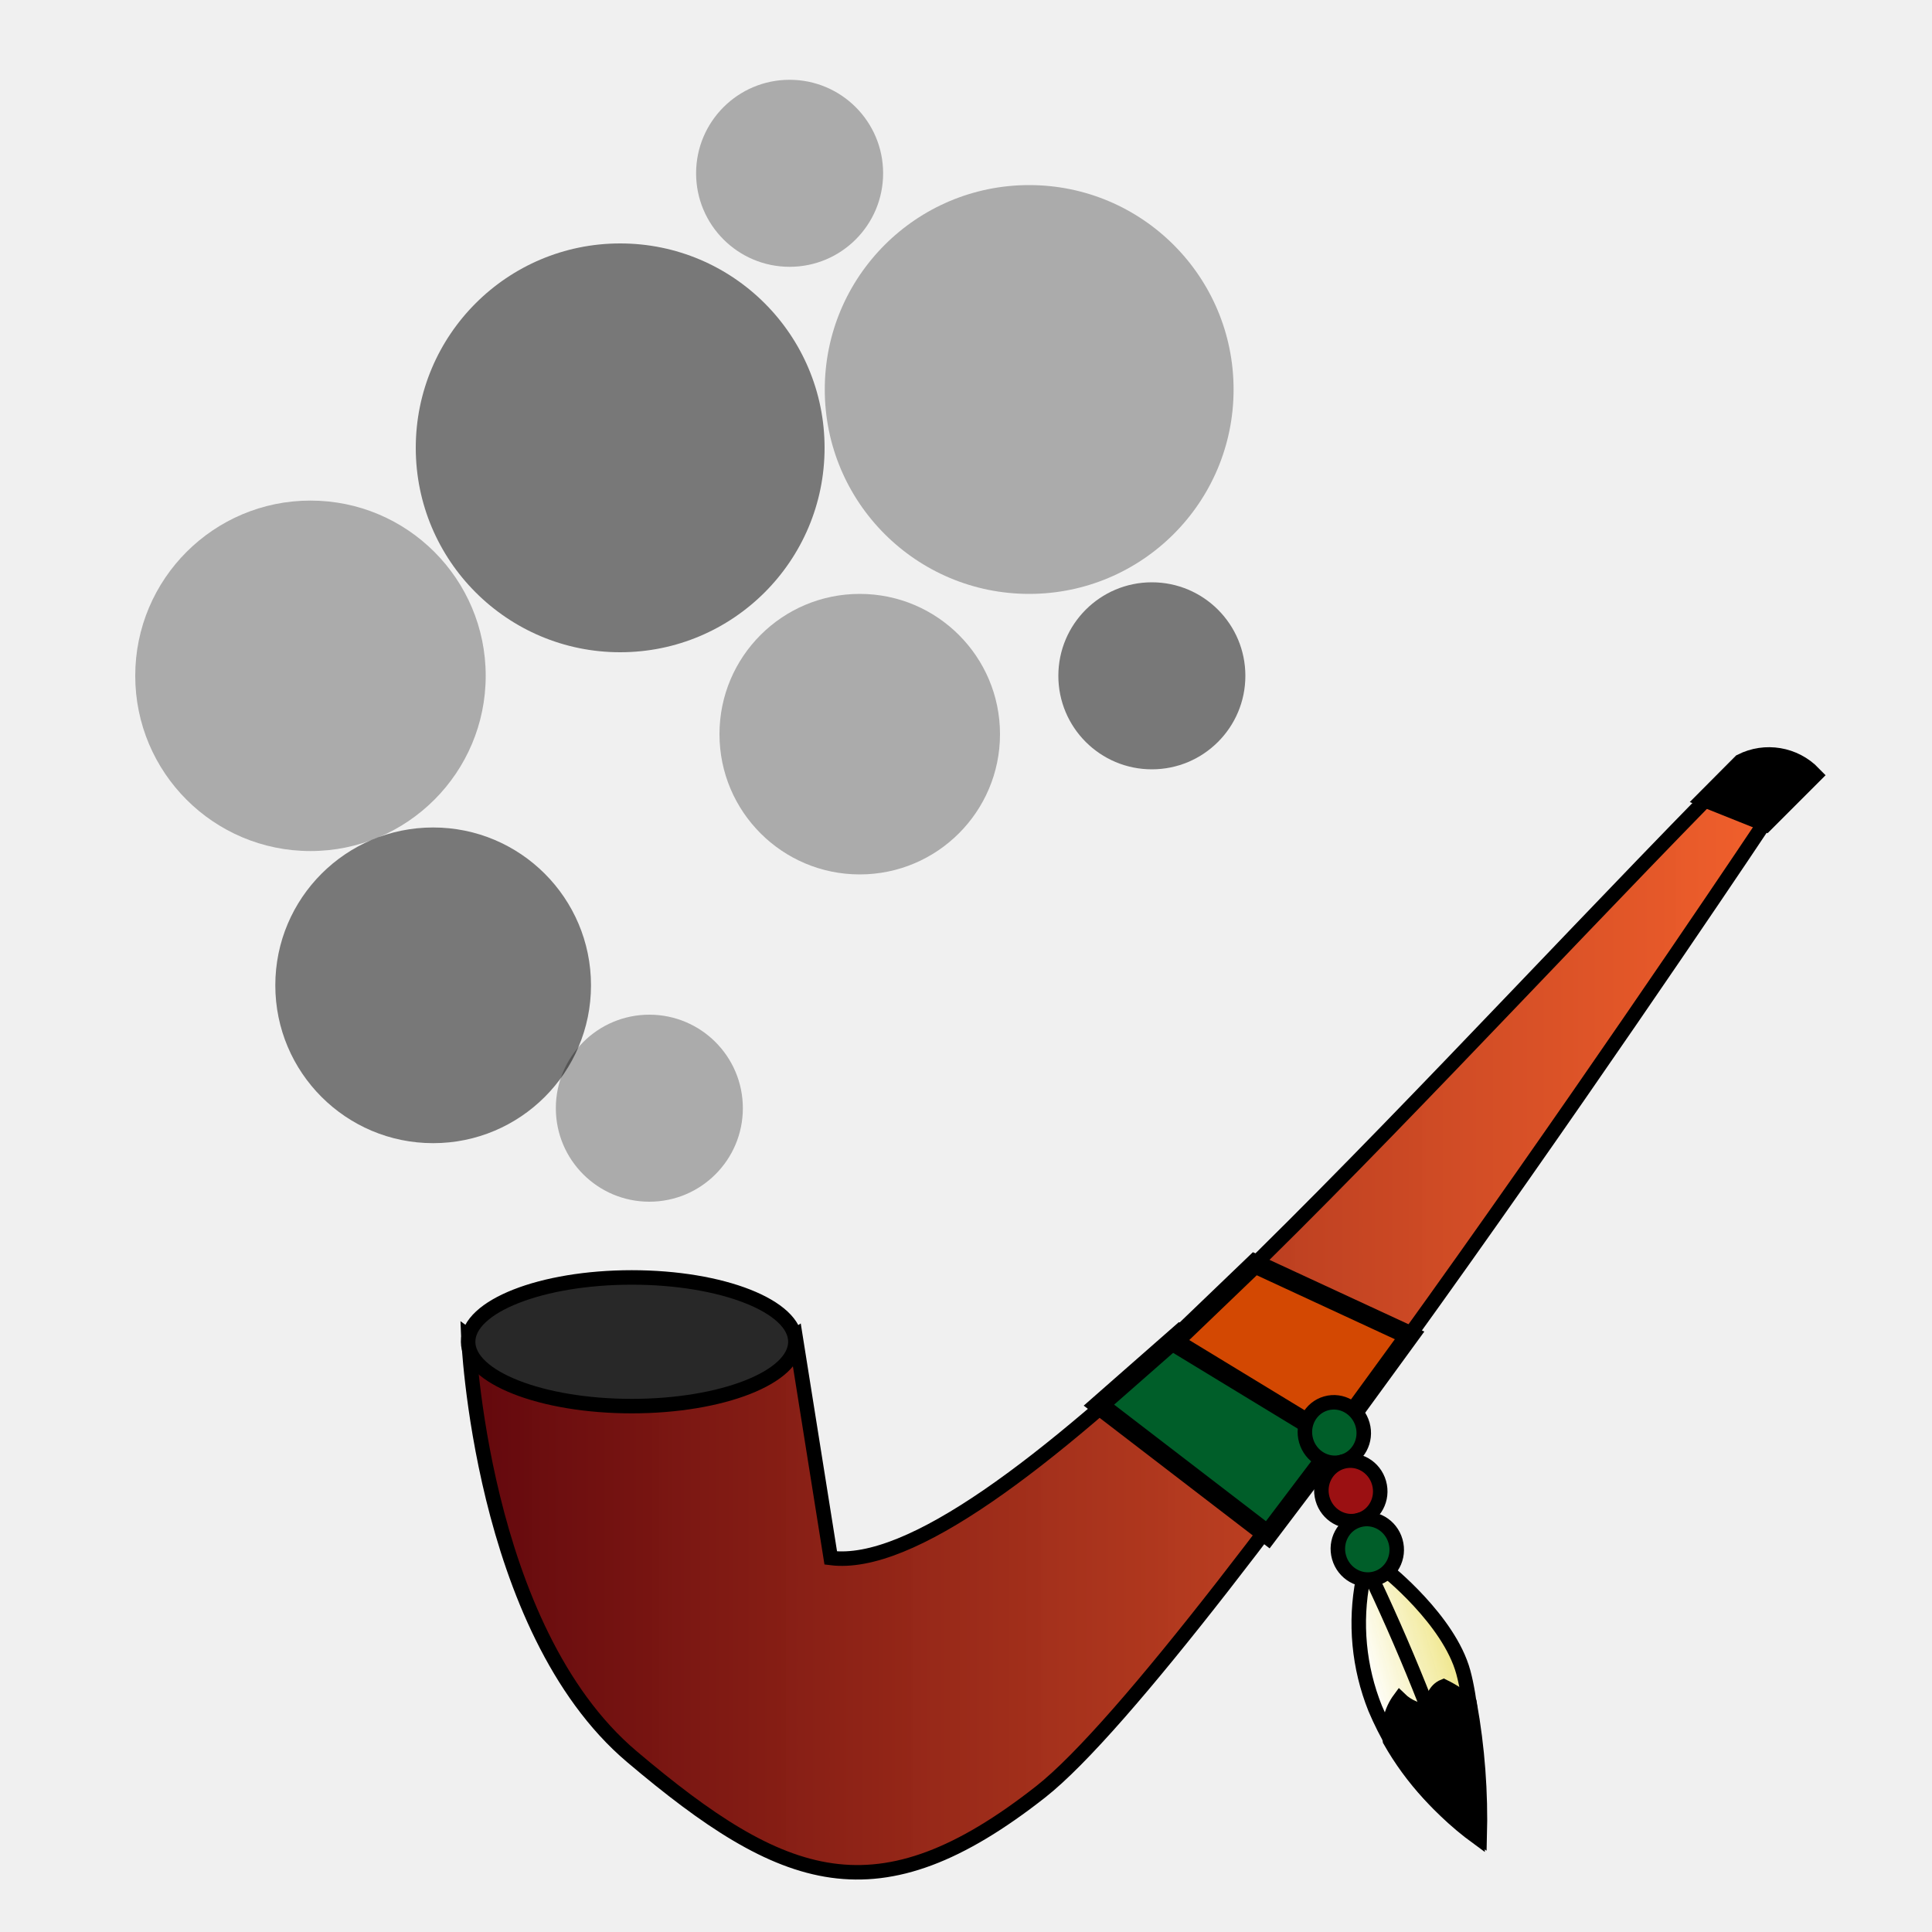
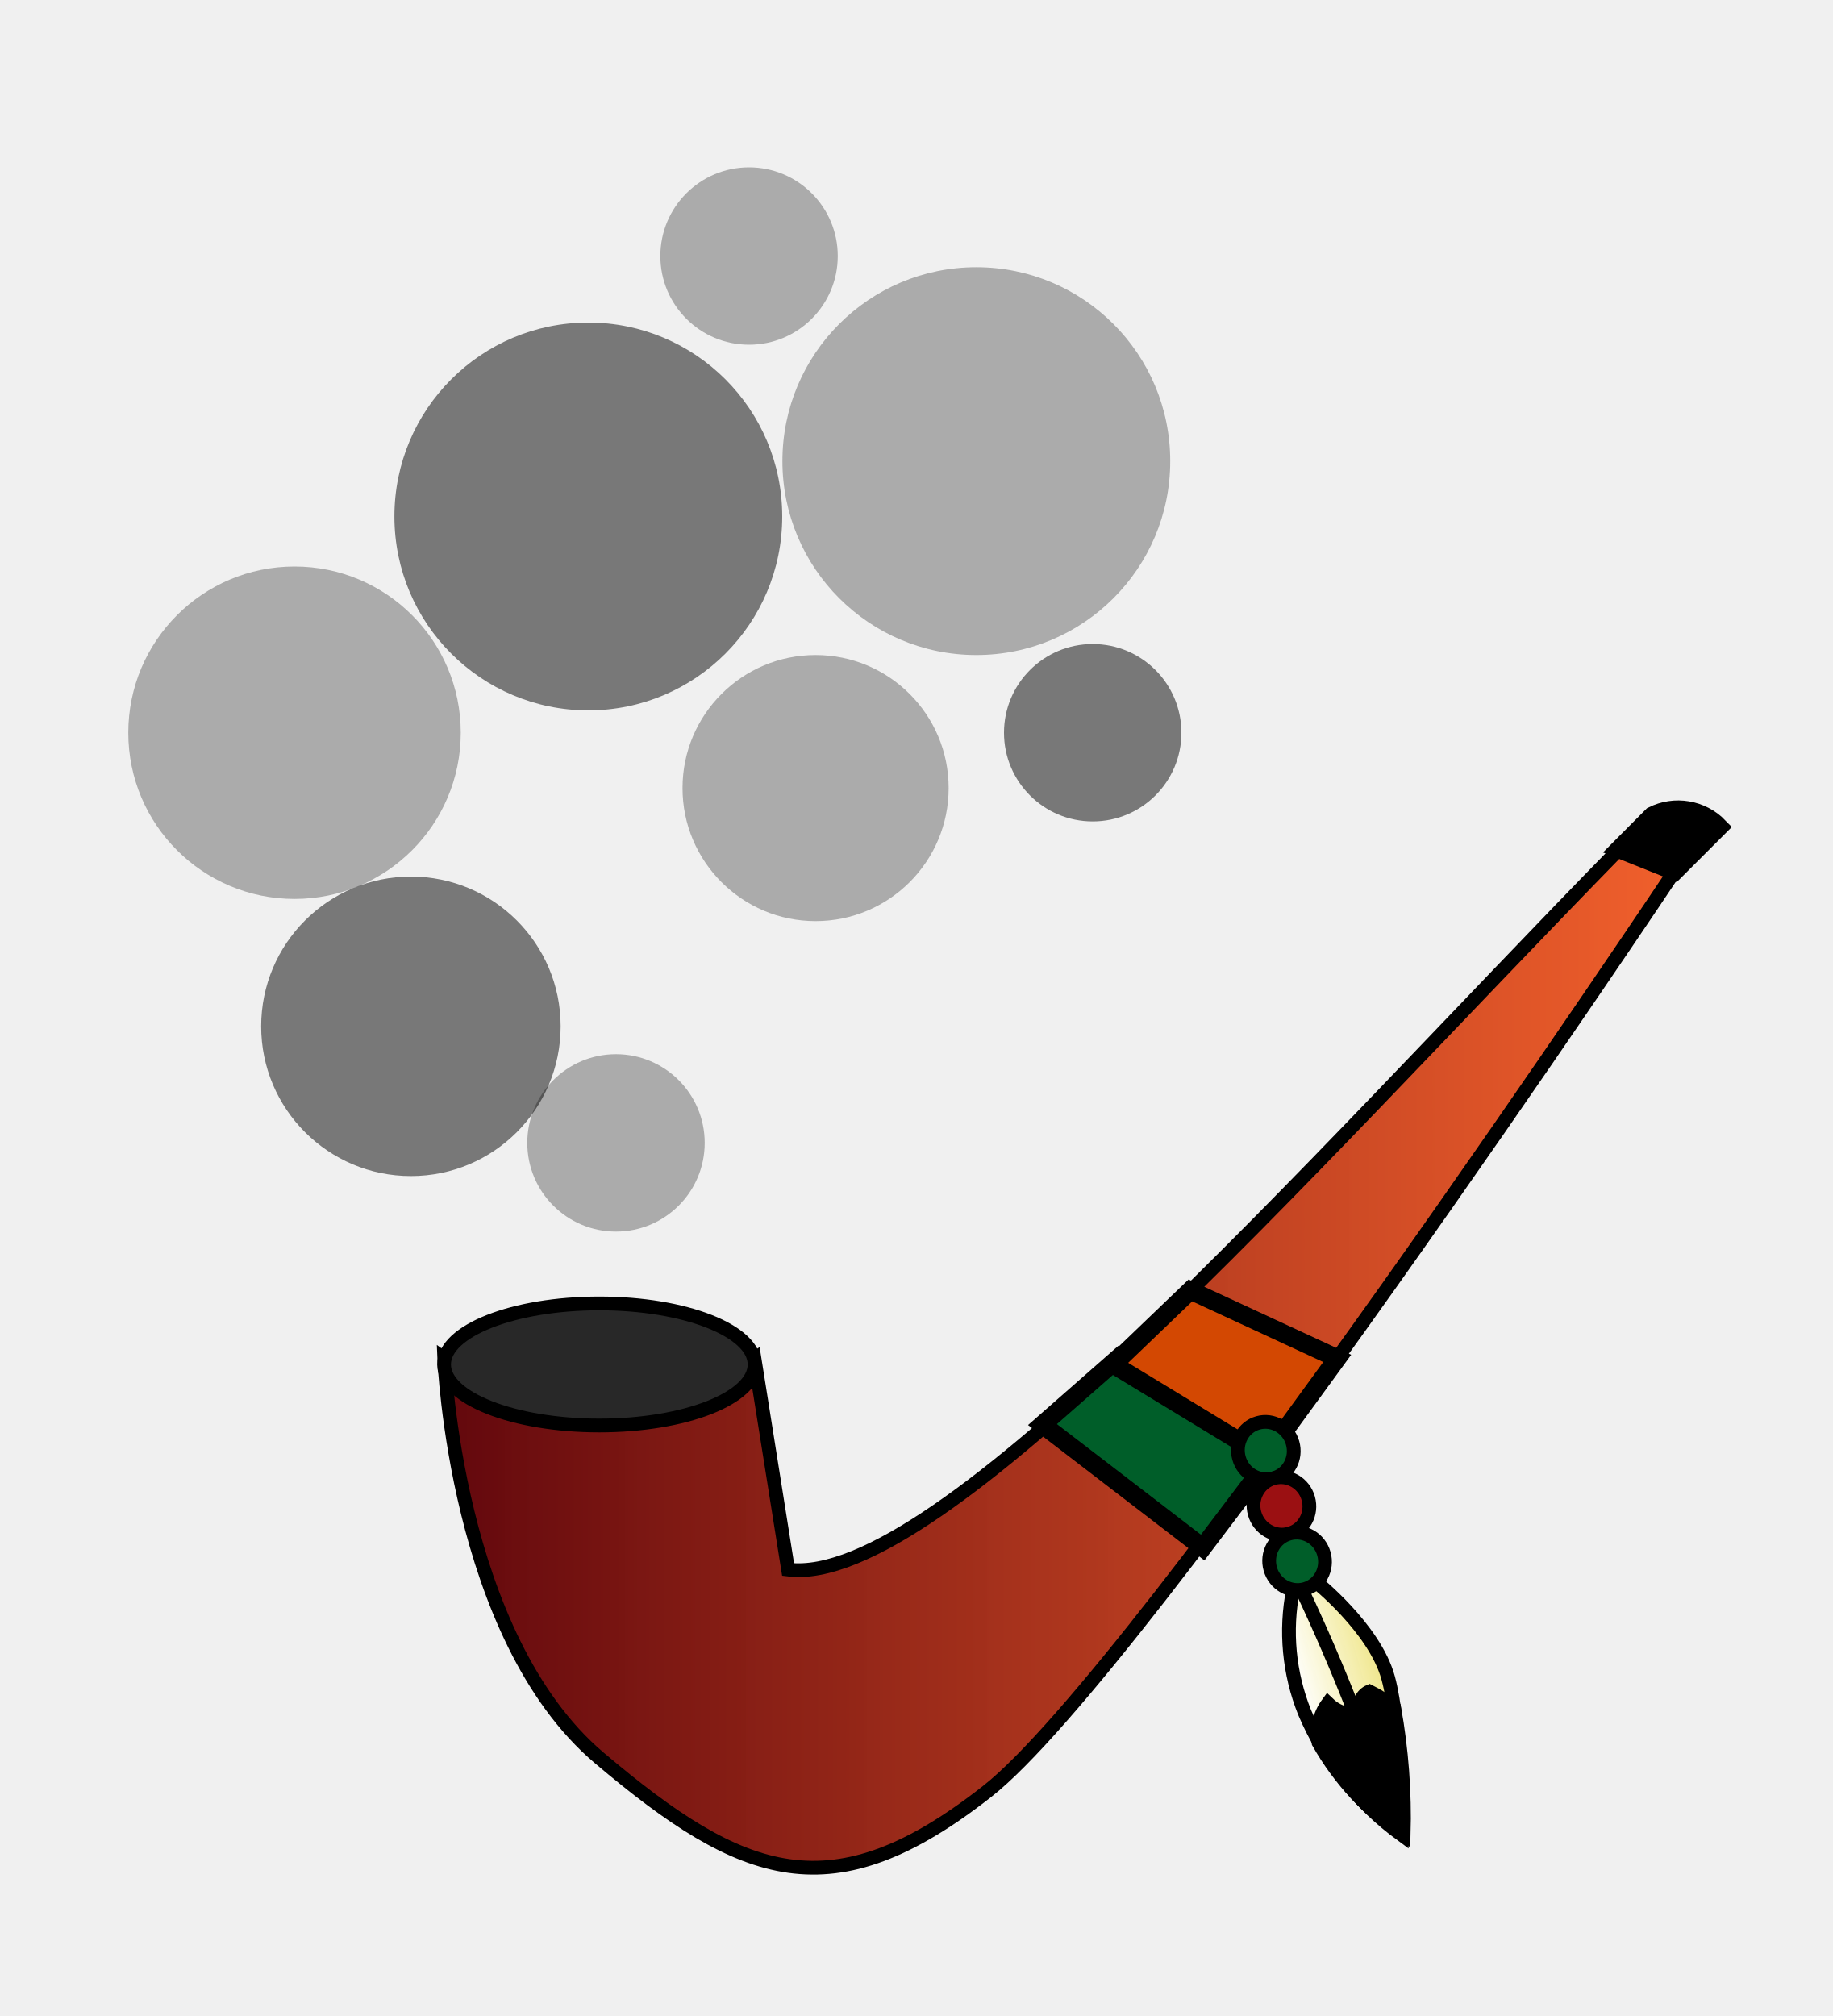
- <svg xmlns="http://www.w3.org/2000/svg" id="Layer_1" data-name="Layer 1" width="100" height="100" viewBox="0 0 100 100">
+ <svg xmlns="http://www.w3.org/2000/svg" id="Layer_1" data-name="Layer 1" width="100" height="110" viewBox="0 -5 100 110">
  <defs>
    <linearGradient id="linear-gradient" x1="24.24" y1="69.12" x2="91.37" y2="69.12" gradientUnits="userSpaceOnUse">
      <stop offset="0" stop-color="#63080d" />
      <stop offset="1" stop-color="#f15a24" stop-opacity="0.96" />
    </linearGradient>
    <linearGradient id="linear-gradient-2" x1="38.98" y1="-218.51" x2="43.91" y2="-218.51" gradientTransform="translate(93.56 309.82) rotate(-15.87)" gradientUnits="userSpaceOnUse">
      <stop offset="0" stop-color="#fff" />
      <stop offset="1" stop-color="#efe584" stop-opacity="0.96" />
    </linearGradient>
  </defs>
  <path d="M88.35,41.33C71,59.08,51.23,81.69,43,80.64L41.17,69.15c-5.73,4-11.38,4.1-16.93,0,0,0,.6,15.12,8.46,21.77s12.71,8.47,21.17,1.82,37.5-50.2,37.5-50.2Z" stroke="#000" stroke-miterlimit="10" stroke-width="0.75" fill="url(#linear-gradient)" />
  <ellipse cx="32.7" cy="69.45" rx="8.47" ry="3.33" fill="#282828" stroke="#000" stroke-miterlimit="10" stroke-width="0.75" />
  <polygon points="56.88 72.73 65.62 79.44 69.34 74.52 61.06 69.06 56.88 72.73" fill="#005e29" stroke="#000" stroke-miterlimit="10" />
  <polygon points="60.74 69.45 69.04 74.5 72.96 69.12 64.95 65.41 60.74 69.45" fill="#d34802" stroke="#000" stroke-miterlimit="10" />
  <g>
    <path d="M70.55,81.74a11.84,11.84,0,0,0,.63,6.69,16,16,0,0,0,5.3,6.69s0-5.86-.74-8.57-4-5.29-4-5.29C71.56,81.67,71.09,81.74,70.55,81.74Z" stroke="#000" stroke-miterlimit="10" stroke-width="0.75" fill="url(#linear-gradient-2)" />
    <ellipse cx="69.06" cy="74.15" rx="1.52" ry="1.57" transform="translate(-17.64 21.71) rotate(-15.87)" fill="#005e29" stroke="#000" stroke-miterlimit="10" stroke-width="0.75" />
    <ellipse cx="69.92" cy="77.17" rx="1.52" ry="1.57" transform="translate(-18.44 22.06) rotate(-15.87)" fill="#9b1012" stroke="#000" stroke-miterlimit="10" stroke-width="0.75" />
    <ellipse cx="70.77" cy="80.19" rx="1.52" ry="1.57" transform="translate(-19.23 22.41) rotate(-15.87)" fill="#005e29" stroke="#000" stroke-miterlimit="10" stroke-width="0.75" />
    <path d="M71.94,90.08a2.81,2.81,0,0,1,.51-2.14,2.22,2.22,0,0,0,1.58.63c.07-.66.28-1.11.69-1.28a6.37,6.37,0,0,1,1.35.89,33.85,33.85,0,0,1,.52,6.92A14.9,14.9,0,0,1,71.94,90.08Z" stroke="#000" stroke-miterlimit="10" stroke-width="0.75" />
    <path d="M71.06,81.81a104.24,104.24,0,0,1,5,12.71" fill="#fff" stroke="#000" stroke-miterlimit="10" stroke-width="0.75" />
  </g>
  <path d="M88.35,41.33l1.81-1.82a3.1,3.1,0,0,1,3.63.61l-2.42,2.42Z" stroke="#000" stroke-miterlimit="10" />
  <circle cx="53.27" cy="20.16" r="10.58" fill="#666" opacity="0.5" />
  <circle cx="32.1" cy="23.18" r="10.58" opacity="0.5" />
  <circle cx="44.5" cy="38" r="7.26" fill="#666" opacity="0.5" />
  <circle cx="33.61" cy="57.36" r="4.84" fill="#666" opacity="0.5" />
  <circle cx="59.62" cy="34.98" r="4.84" opacity="0.5" />
  <circle cx="40.87" cy="8.97" r="4.84" fill="#666" opacity="0.5" />
  <circle cx="16.07" cy="34.98" r="9.07" fill="#666" opacity="0.5" />
  <circle cx="22.42" cy="51" r="8.17" opacity="0.5" />
</svg>
